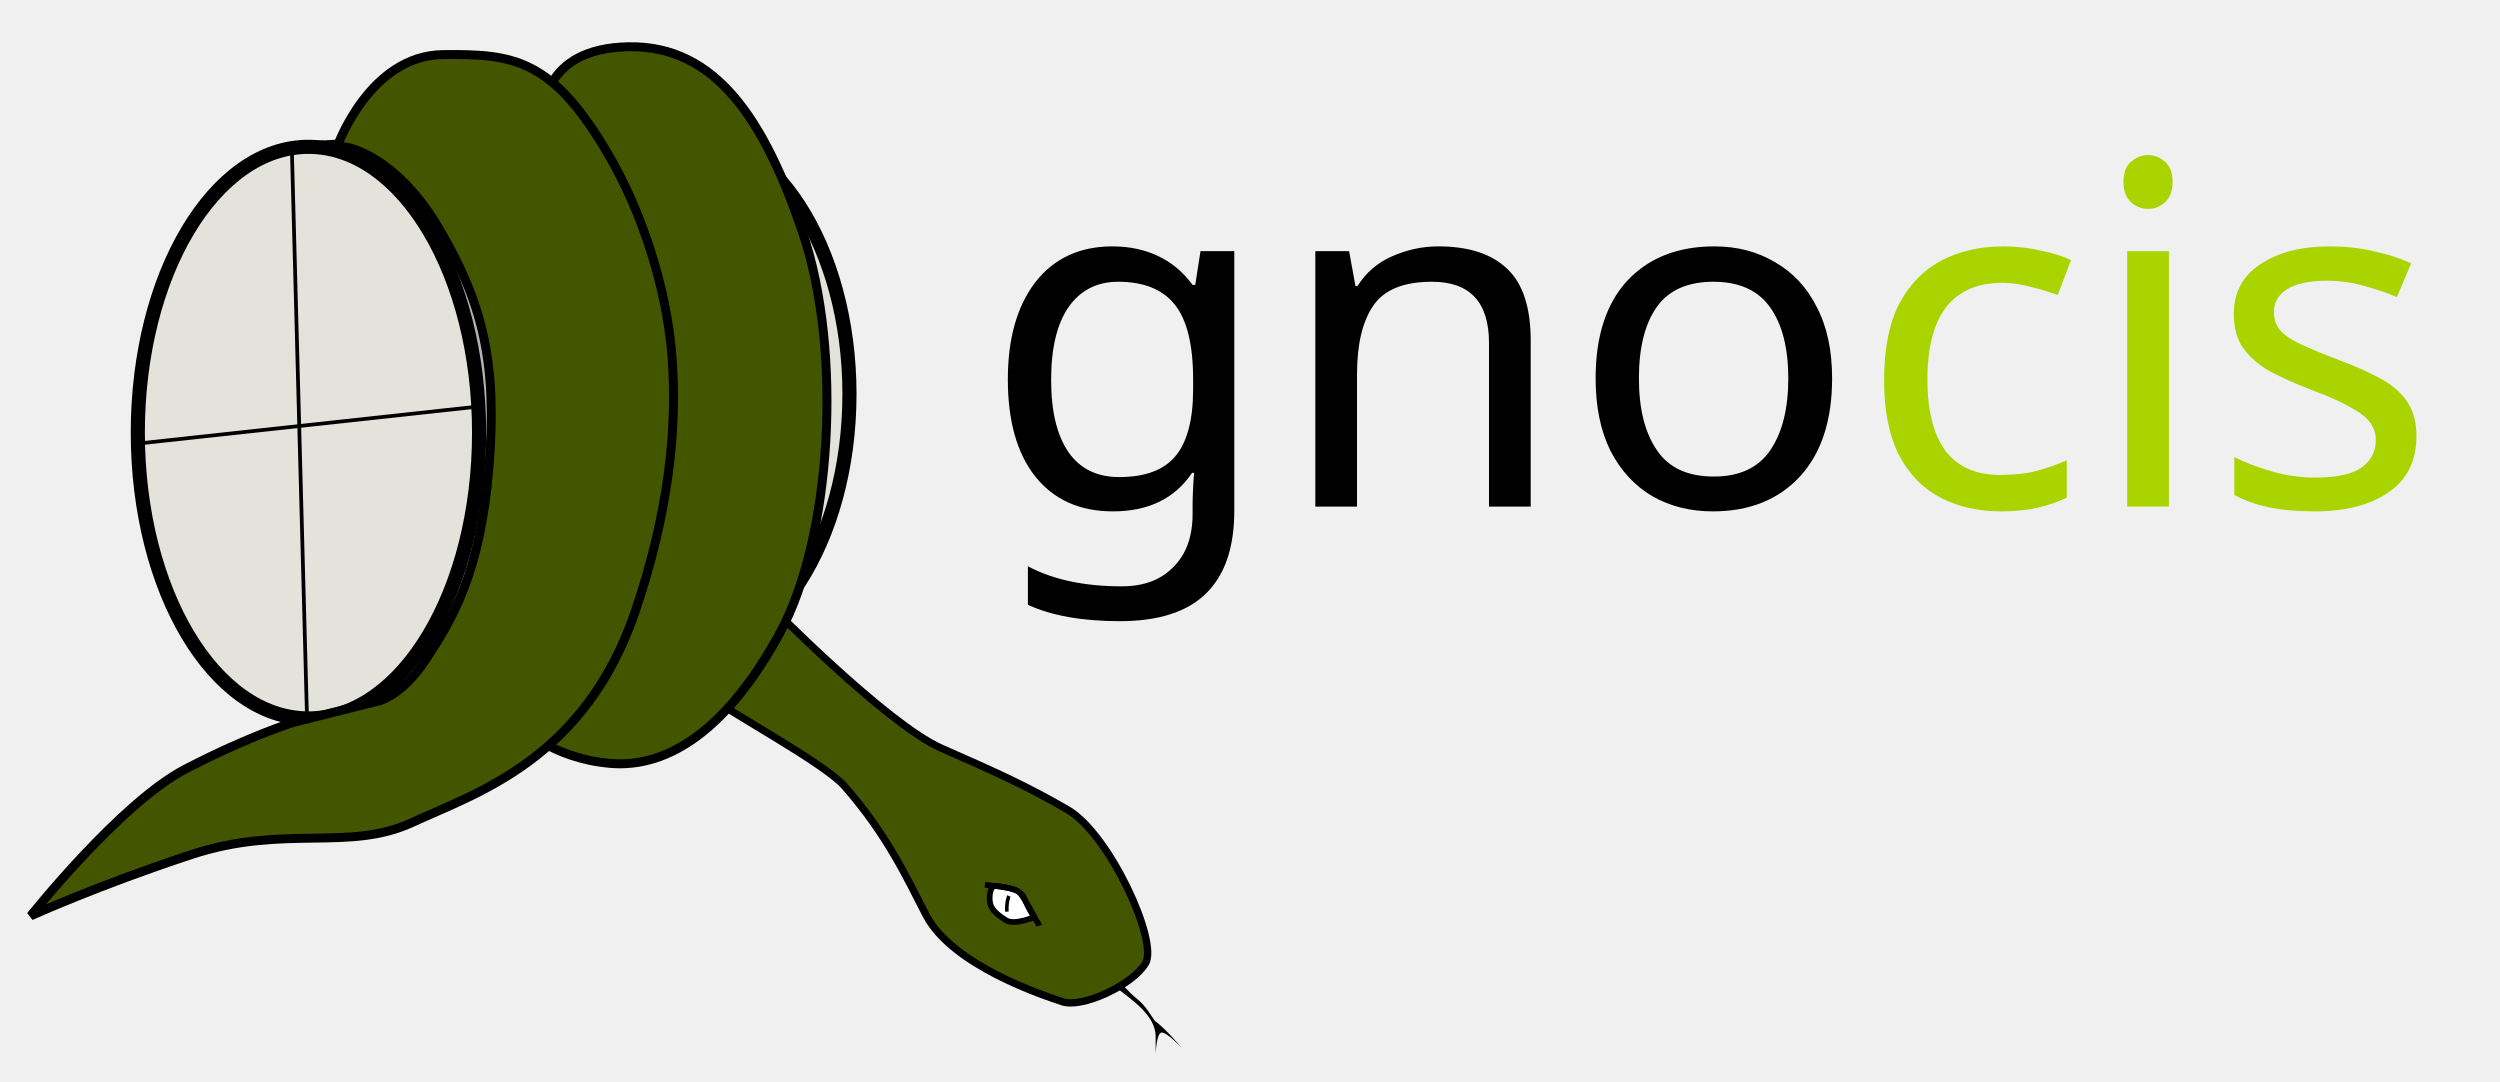
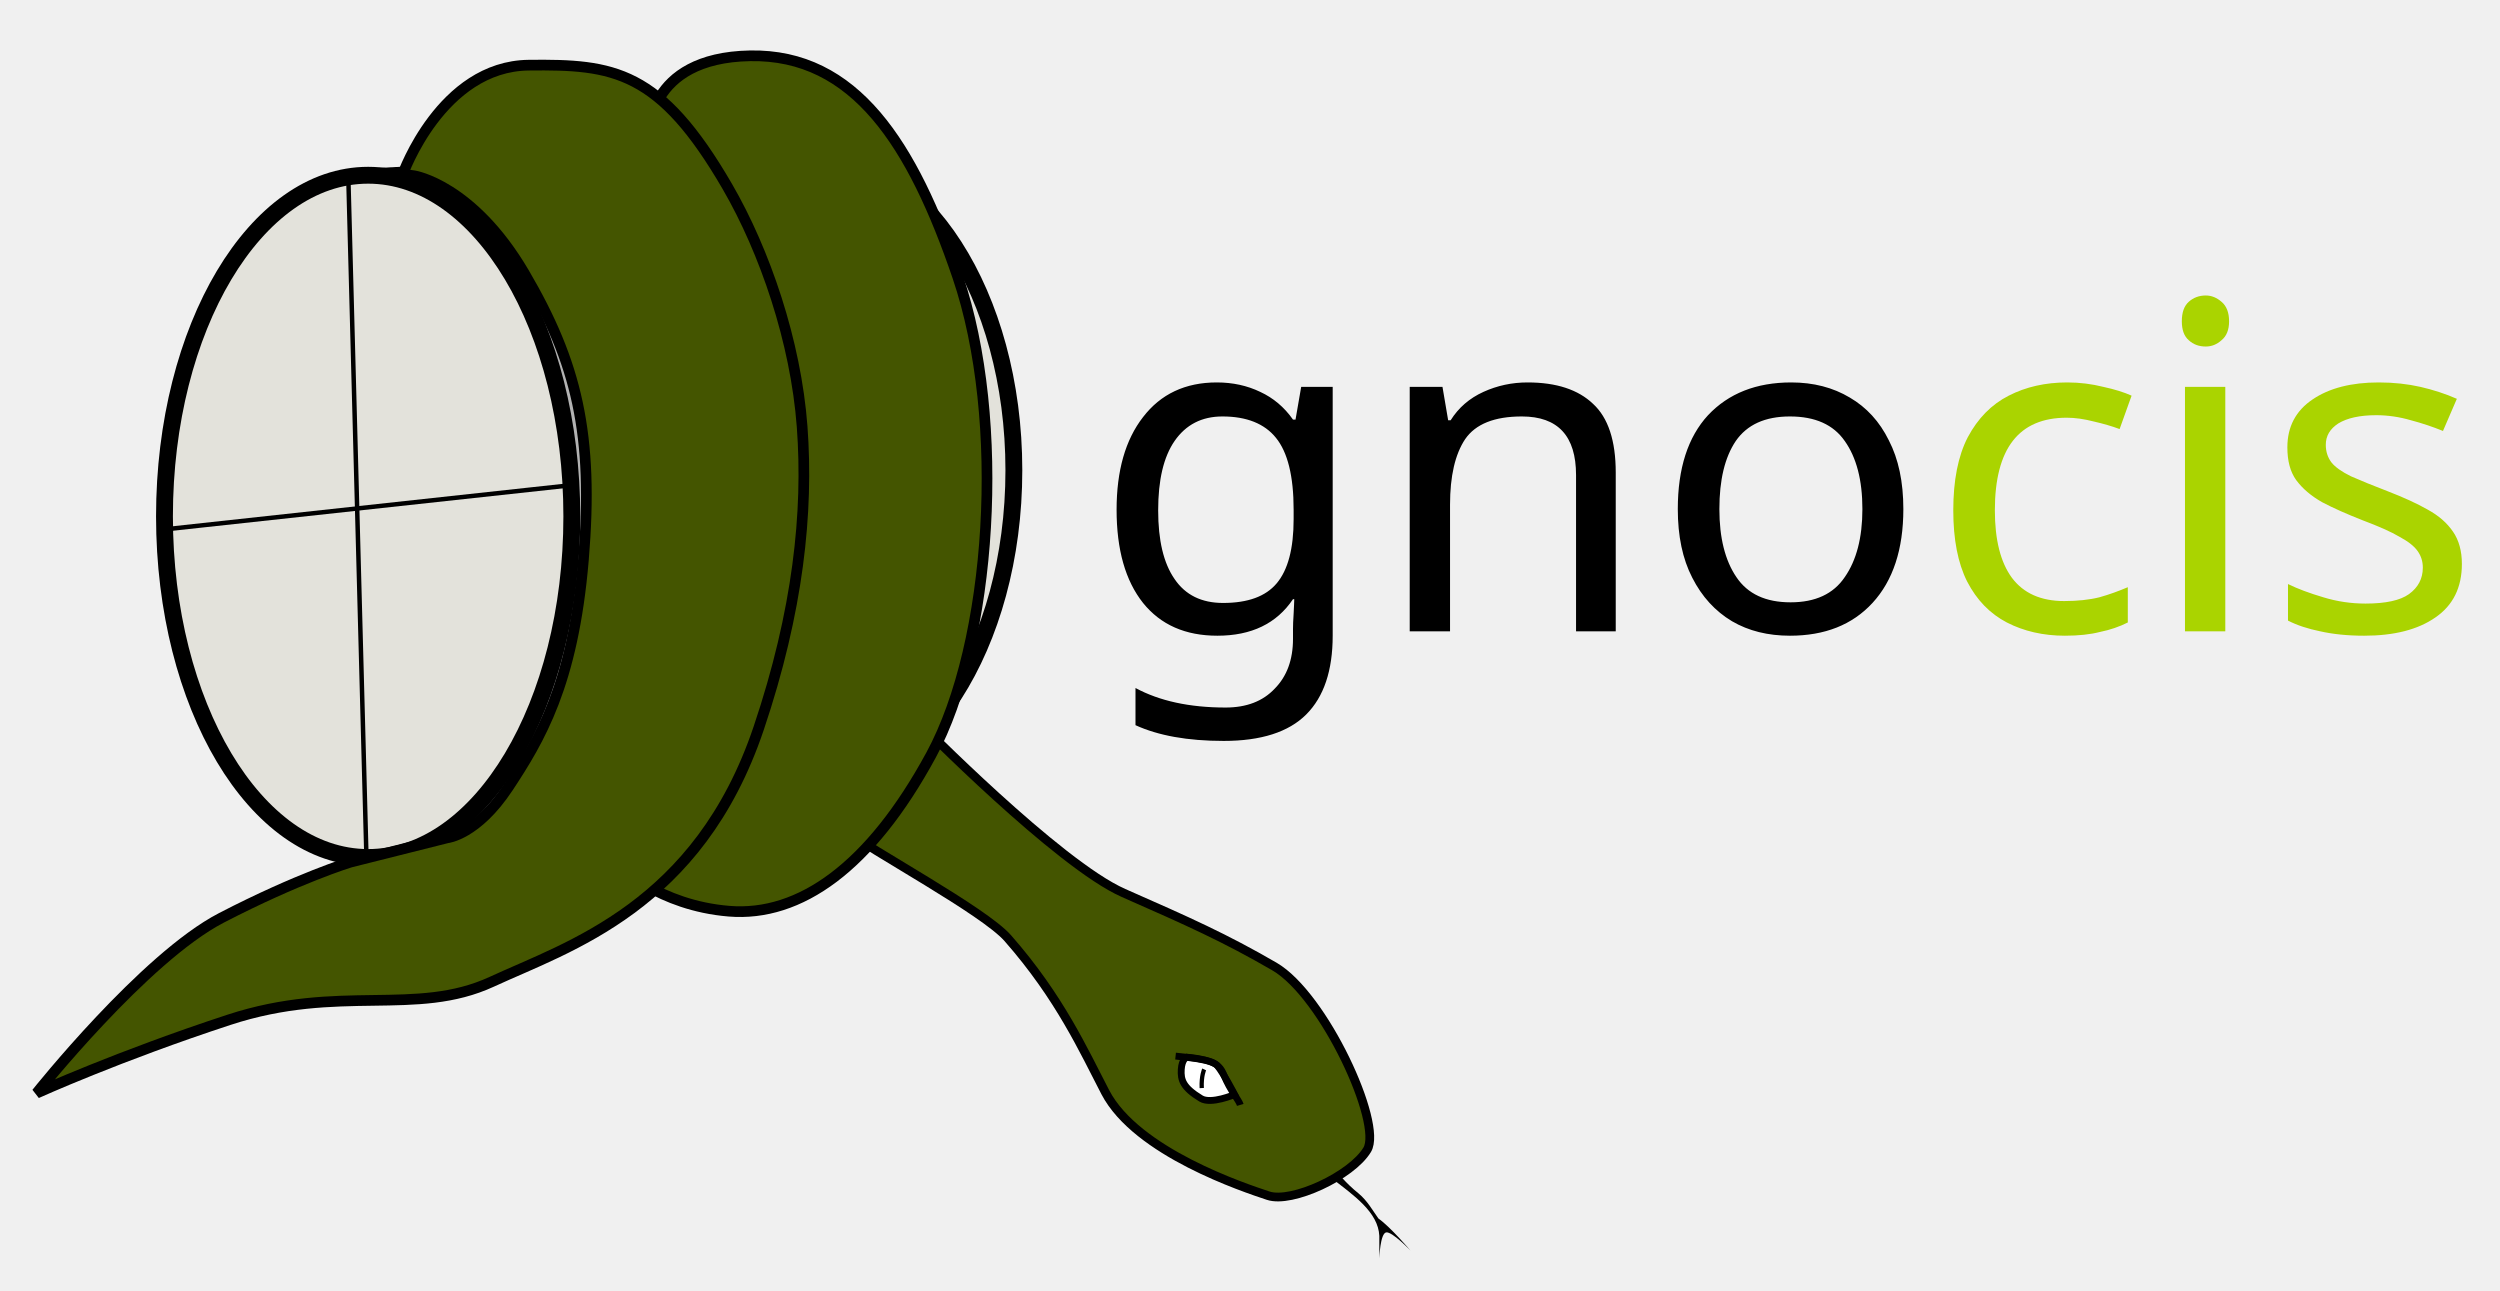
- <svg xmlns="http://www.w3.org/2000/svg" width="74mm" height="32mm" viewBox="0 0 74 32" version="1.1" id="svg8">
+ <svg xmlns="http://www.w3.org/2000/svg" width="62mm" height="32mm" viewBox="0 0 62 32" version="1.1" id="svg8">
  <defs id="defs2" />
  <g id="layer4" style="display:inline" transform="translate(0,-3)">
-     <text xml:space="preserve" style="font-style:normal;font-variant:normal;font-weight:normal;font-stretch:normal;font-size:33.907px;line-height:1.25;font-family:Sarai;-inkscape-font-specification:Sarai;letter-spacing:0px;word-spacing:0px;display:inline;opacity:1;fill:#000000;fill-opacity:1;stroke:none;stroke-width:0.848" x="29.052" y="17.996" id="text974-6-1-5">
-       <tspan id="tspan972-8-2-3" x="29.052" y="17.996" style="font-style:normal;font-variant:normal;font-weight:normal;font-stretch:normal;font-size:14.111px;font-family:'Emporium Thin';-inkscape-font-specification:'Emporium Thin, ';stroke-width:0.848">gno<tspan style="font-style:normal;font-variant:normal;font-weight:normal;font-stretch:normal;font-family:'Emporium Thin';-inkscape-font-specification:'Emporium Thin, ';fill:#aad400" id="tspan1450">cis</tspan>
+     <text xml:space="preserve" style="font-style:normal;font-variant:normal;font-weight:normal;font-stretch:normal;font-size:33.907px;line-height:1.25;font-family:Sarai;-inkscape-font-specification:Sarai;letter-spacing:0px;word-spacing:0px;display:inline;opacity:1;fill:#000000;fill-opacity:1;stroke:none;stroke-width:0.848" x="27.067" y="18.658" id="text974-6-1-5">
+       <tspan id="tspan972-8-2-3" x="27.067" y="18.658" style="font-style:normal;font-variant:normal;font-weight:normal;font-stretch:normal;font-size:11.289px;font-family:C7nazara;-inkscape-font-specification:C7nazara;stroke-width:0.848">gno<tspan style="font-style:normal;font-variant:normal;font-weight:normal;font-stretch:normal;font-size:11.289px;font-family:C7nazara;-inkscape-font-specification:C7nazara;fill:#aad400" id="tspan1450">cis</tspan>
      </tspan>
    </text>
  </g>
  <g id="layer5" transform="translate(0,-3)">
    <path style="fill:#b3b3b3;stroke:#000000;stroke-width:0.265px;stroke-linecap:butt;stroke-linejoin:miter;stroke-opacity:1" d="M 8.742,7.333 20.293,6.703 20.413,22.663 9.394,24.296 Z" id="path953" />
  </g>
  <g id="layer3" style="display:inline" transform="translate(0,-3)">
    <ellipse style="display:inline;opacity:1;fill:#e3e2db;fill-opacity:1;stroke:#000000;stroke-width:0.418;stroke-linecap:round;stroke-miterlimit:4;stroke-dasharray:none;stroke-opacity:1" id="path833-3-5" cx="20.093" cy="14.663" rx="5.051" ry="7.859" />
    <ellipse style="display:inline;opacity:1;fill:#e3e2db;fill-opacity:1;stroke:#000000;stroke-width:0.418;stroke-linecap:round;stroke-miterlimit:4;stroke-dasharray:none;stroke-opacity:1" id="path833-6" cx="9.13" cy="15.806" rx="5.051" ry="8.46" />
    <path style="display:inline;opacity:1;fill:#e3e2db;stroke:#000000;stroke-width:0.111px;stroke-linecap:butt;stroke-linejoin:miter;stroke-opacity:1" d="M 3.944,16.144 14.228,15.026" id="path856-2" />
    <path style="display:inline;opacity:1;fill:#e3e2db;stroke:#000000;stroke-width:0.111px;stroke-linecap:butt;stroke-linejoin:miter;stroke-opacity:1" d="M 8.639,7.425 9.086,24.192" id="path858-9" />
  </g>
  <g id="layer2" transform="translate(0,-265)" style="display:inline">
    <path style="display:inline;opacity:1;fill:#445500;fill-opacity:1;stroke:#000000;stroke-width:0.217;stroke-linecap:butt;stroke-linejoin:miter;stroke-miterlimit:4;stroke-dasharray:none;stroke-opacity:1" d="m 22.766,282.892 c 0,0 3.48,3.543 5.1,4.255 1.62,0.713 2.506,1.108 3.737,1.821 1.231,0.713 2.693,3.897 2.304,4.545 -0.389,0.648 -1.871,1.334 -2.455,1.14 -0.583,-0.194 -3.262,-1.075 -4.04,-2.565 -0.535,-1.026 -1.123,-2.347 -2.42,-3.823 -0.587,-0.668 -3.356,-2.158 -4.138,-2.739" id="path866-3" />
    <path style="display:inline;opacity:1;fill:#ffffff;fill-opacity:1;stroke:#000000;stroke-width:0.17px;stroke-linecap:butt;stroke-linejoin:miter;stroke-opacity:1" d="m 29.431,291.217 c 0,0 -0.121,0.048 -0.136,0.307 -0.015,0.26 0.042,0.447 0.489,0.719 0.251,0.152 0.835,-0.099 0.835,-0.099 0,0 -0.269,-0.523 -0.438,-0.726 -0.153,-0.153 -0.75,-0.201 -0.75,-0.201 z" id="path984-7" />
    <path style="display:inline;opacity:1;fill:#008000;fill-opacity:1;stroke:#000000;stroke-width:0.106px;stroke-linecap:butt;stroke-linejoin:miter;stroke-opacity:1" d="m 29.803,291.984 c -0.014,-0.309 0.061,-0.463 0.061,-0.463" id="path986-5" />
    <path style="display:inline;opacity:1;fill:#000000;fill-opacity:1;stroke:#000000;stroke-width:0;stroke-linecap:butt;stroke-linejoin:miter;stroke-miterlimit:4;stroke-dasharray:none;stroke-opacity:1" d="m 32.983,294.189 c 0.602,0.462 1.194,0.872 1.224,1.46 v 0.558 c 0,0 0.021,-0.623 0.172,-0.644 0.15,-0.021 0.601,0.451 0.601,0.451 0,0 -0.495,-0.584 -0.795,-0.795 -0.141,-0.195 -0.269,-0.436 -0.494,-0.623 -0.331,-0.267 -0.515,-0.515 -0.515,-0.515" id="path988-3" />
    <path style="fill:#445500;stroke:#000000;stroke-width:0.265;stroke-linecap:butt;stroke-linejoin:miter;stroke-miterlimit:4;stroke-dasharray:none;stroke-opacity:1" d="m 16.098,268.368 c 0,0 -0.094,-1.937 2.504,-1.984 2.599,-0.047 4.028,2.181 5.15,5.481 1.212,3.566 0.85,9.071 -0.661,11.859 -1.512,2.788 -3.26,4.016 -5.008,3.874 -1.748,-0.142 -2.74,-1.134 -2.74,-1.134 z" id="path865" />
    <path style="fill:#445500;stroke:#000000;stroke-width:0.265px;stroke-linecap:butt;stroke-linejoin:miter;stroke-opacity:1" d="m 8.692,286.381 c 0,0 -1.287,0.39 -3.201,1.382 -1.914,0.992 -4.583,4.347 -4.583,4.347 0,0 2.032,-0.921 4.772,-1.819 2.74,-0.898 4.63,-0.071 6.52,-0.945 1.89,-0.874 5.122,-1.858 6.615,-6.284 0.981,-2.908 1.235,-5.365 1.078,-7.478 -0.157,-2.114 -0.924,-4.352 -1.853,-5.955 -1.677,-2.893 -2.825,-3.037 -4.927,-3.013 -2.172,0.024 -3.124,2.704 -3.124,2.704 l 0.285,0.04 c 0,0 1.443,0.225 2.726,2.412 1.308,2.231 1.729,4.013 1.469,7.108 -0.26,3.095 -1.087,4.465 -1.866,5.646 -0.78,1.181 -1.512,1.252 -1.512,1.252 z" id="path863" />
    <path style="display:inline;opacity:1;fill:none;fill-opacity:1;stroke:#000000;stroke-width:0.17px;stroke-linecap:butt;stroke-linejoin:miter;stroke-opacity:1" d="m 29.154,291.191 c 0.878,0.094 1.068,0.142 1.2,0.473 0.155,0.386 0.366,0.607 0.405,0.738" id="path980-6" />
  </g>
</svg>
